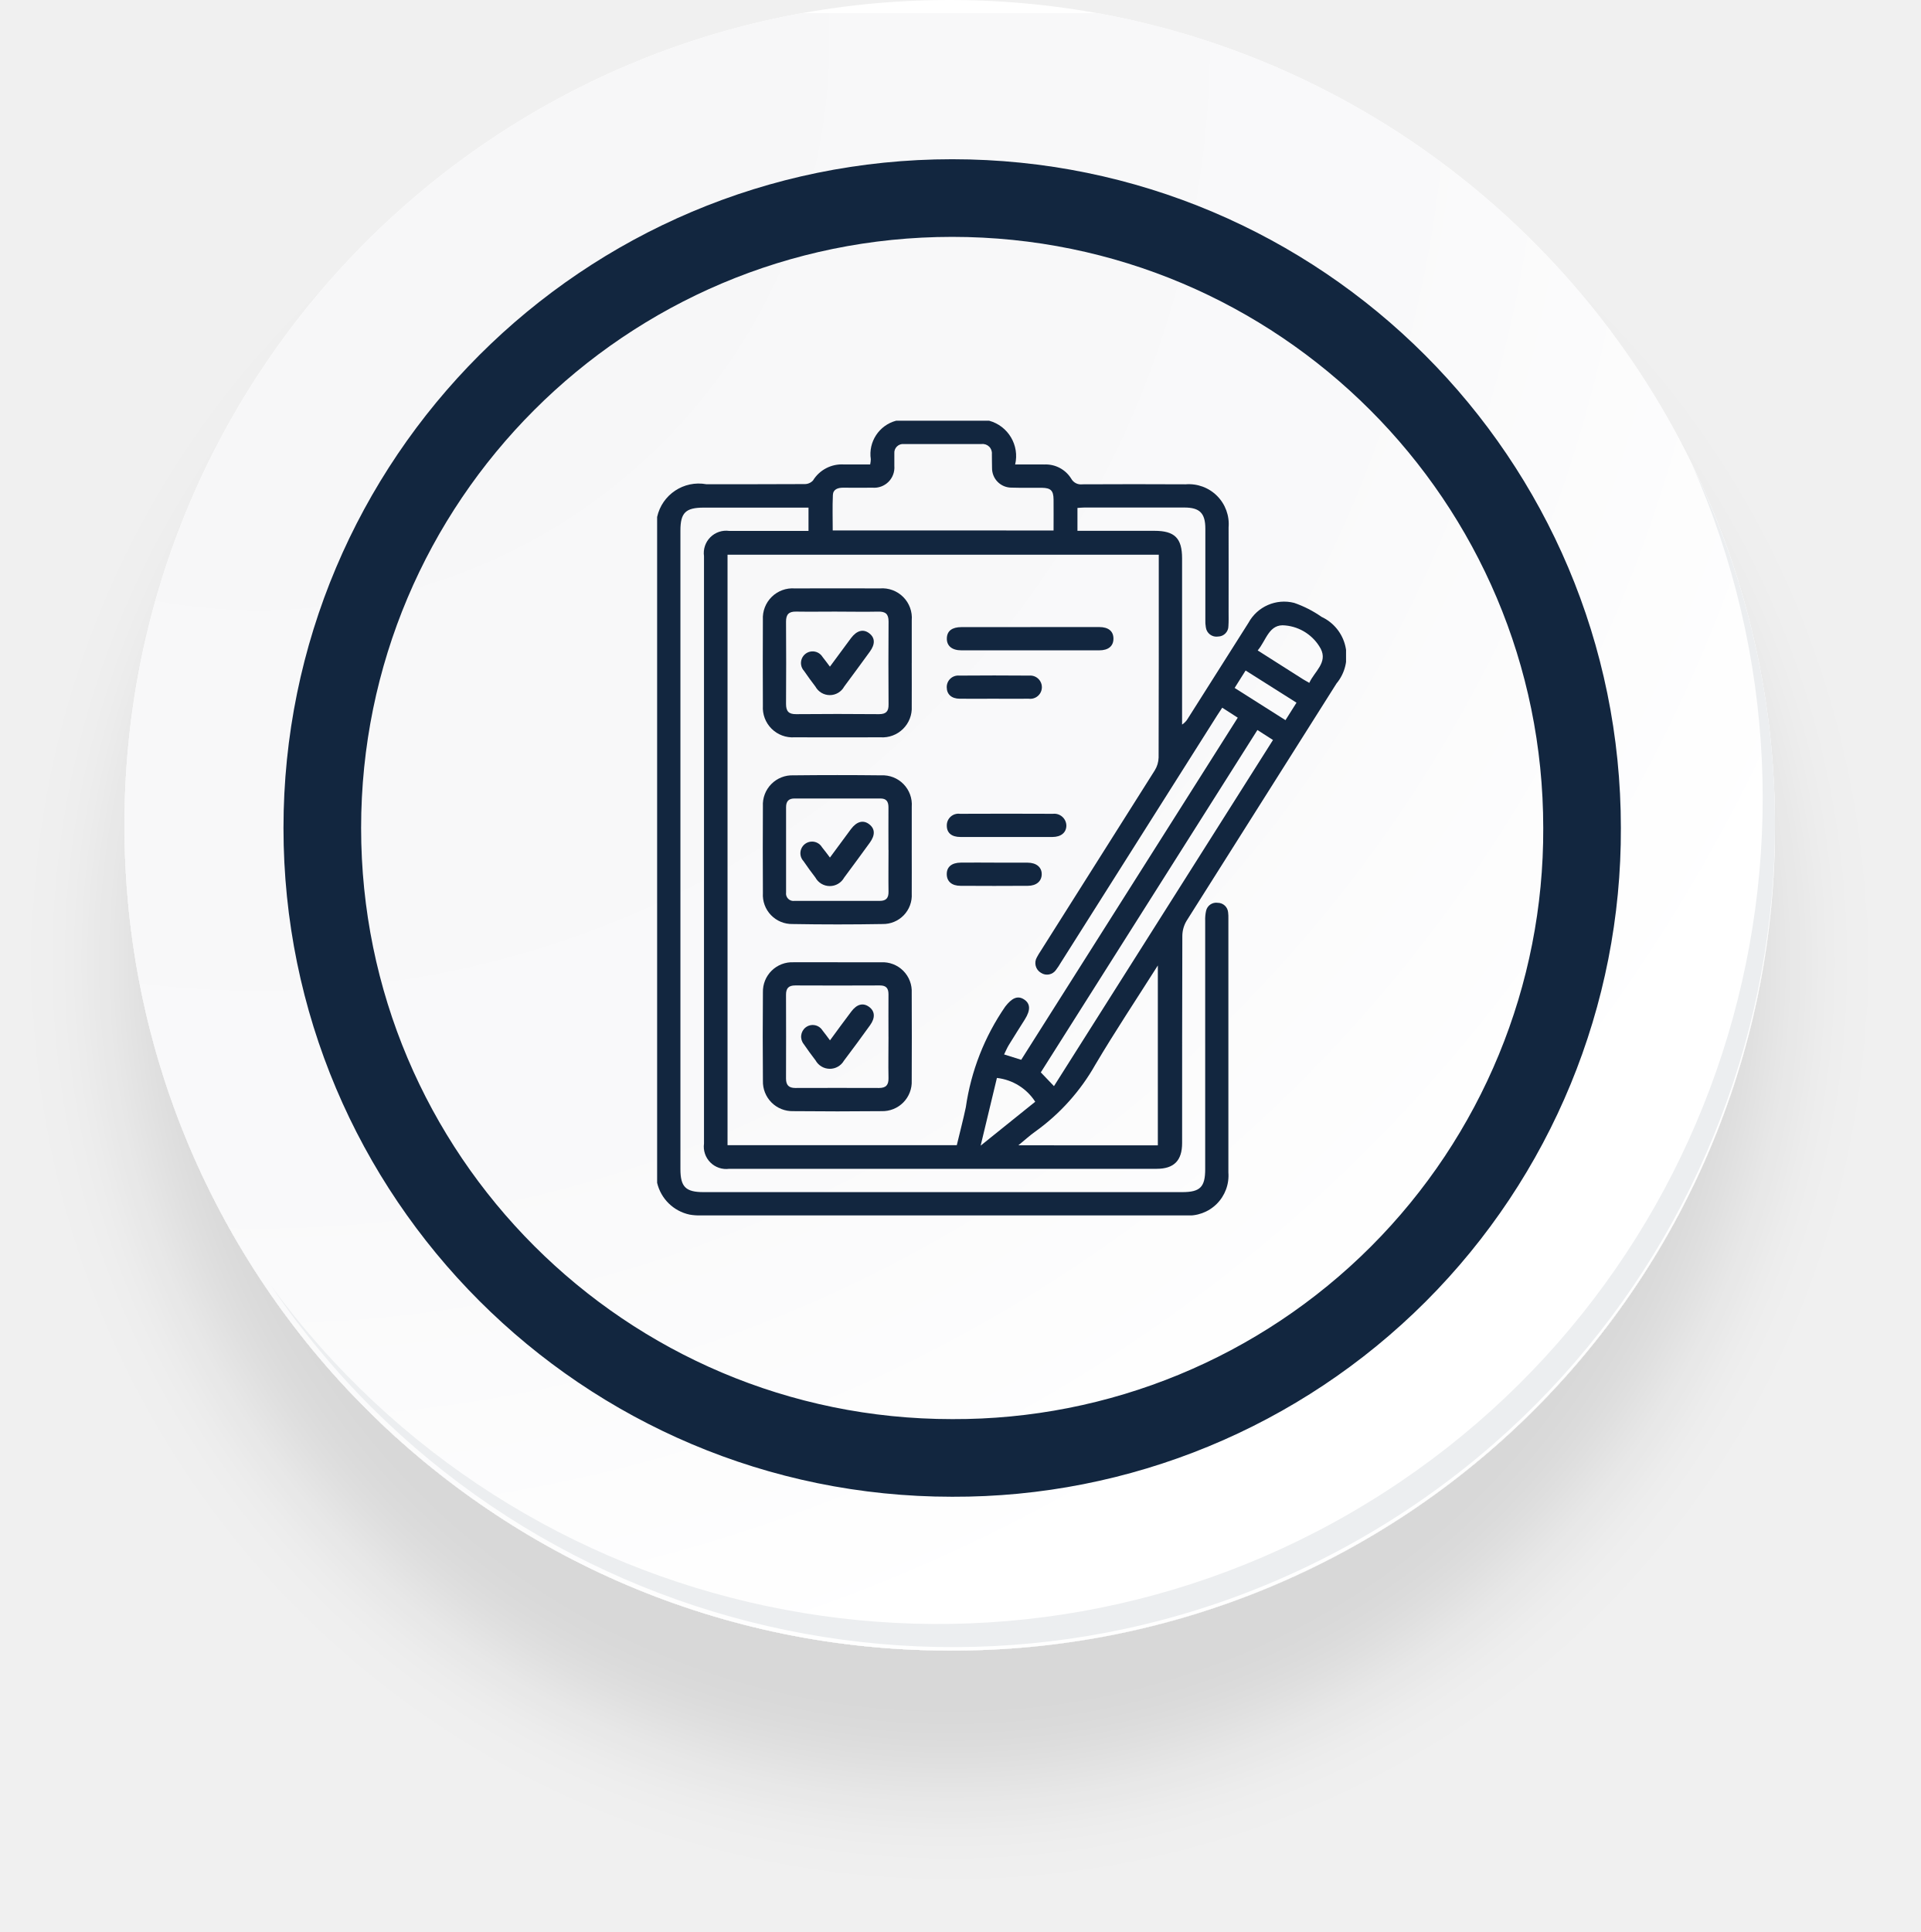
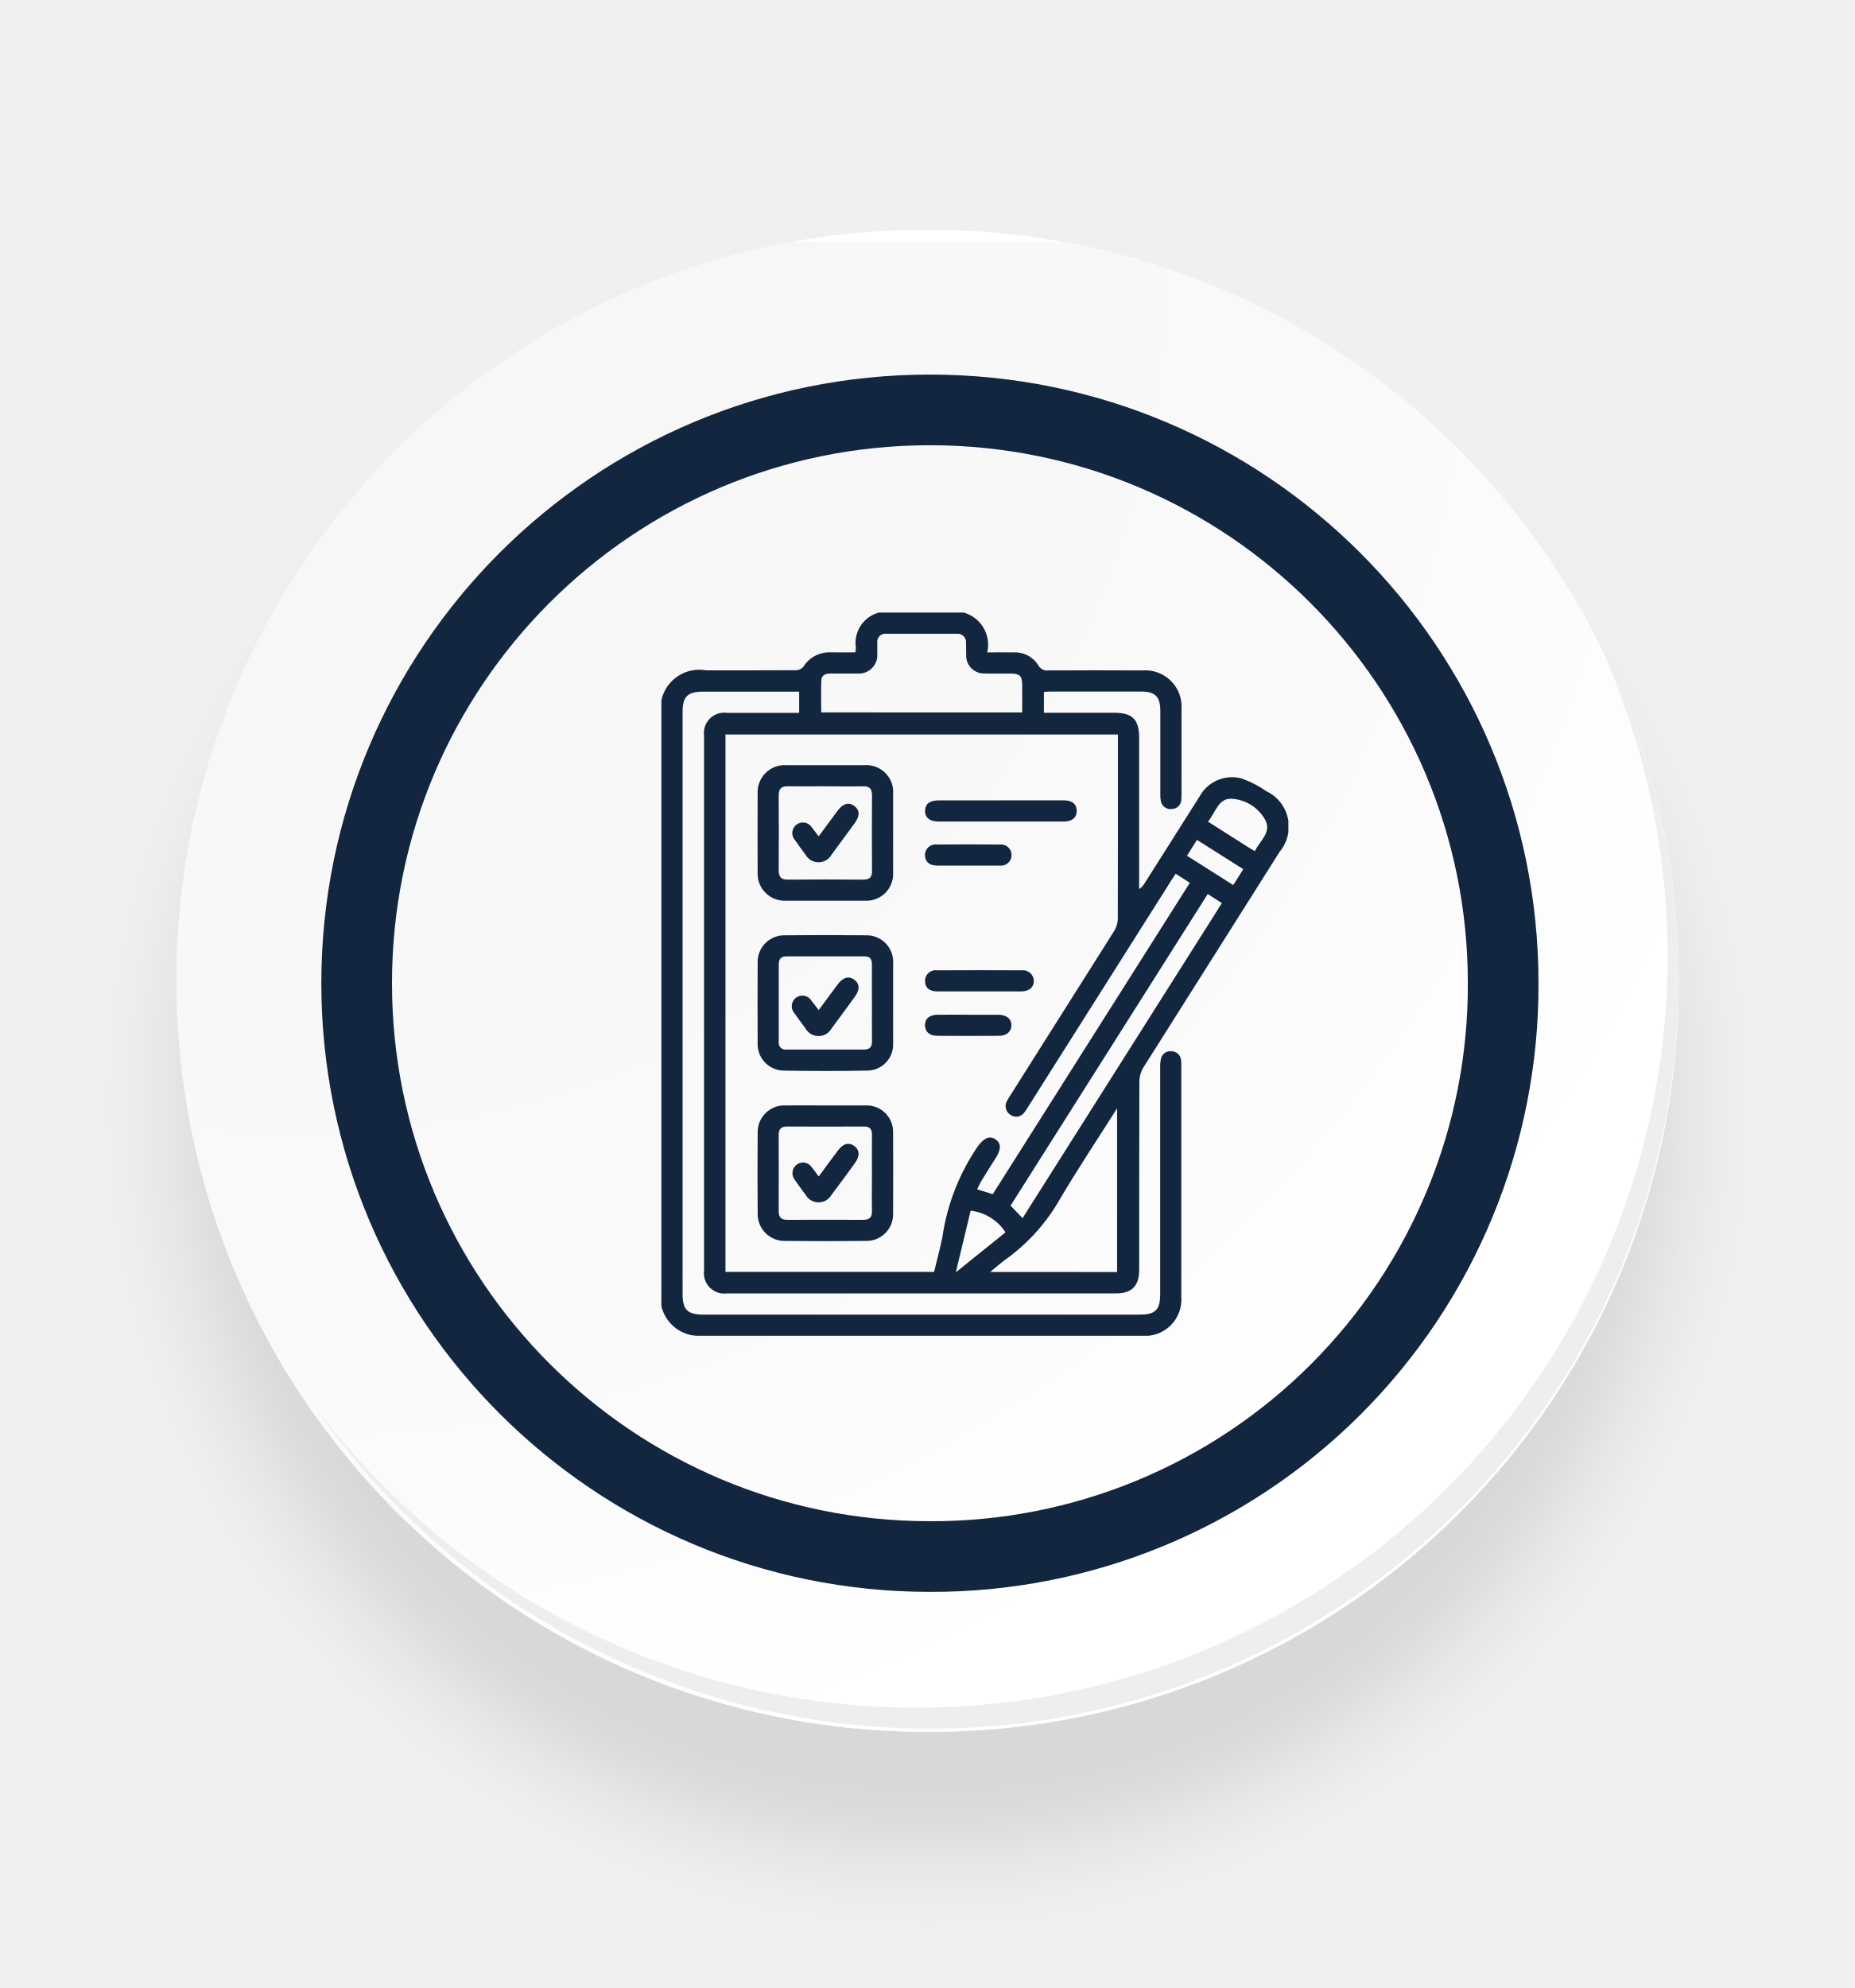
- <svg xmlns="http://www.w3.org/2000/svg" width="98.955" height="99.541" viewBox="0 0 98.955 99.541">
+ <svg xmlns="http://www.w3.org/2000/svg" width="105" height="112.542" viewBox="0 0 105 112.542">
  <defs>
    <radialGradient id="radial-gradient" cx="0.076" cy="0.019" r="1.465" gradientTransform="translate(0.001)" gradientUnits="objectBoundingBox">
      <stop offset="0" stop-color="#f6f6f7" />
      <stop offset="0.477" stop-color="#f9f9fa" />
      <stop offset="0.715" stop-color="#fff" />
    </radialGradient>
-     <filter id="Trazado_40937" x="0" y="0.685" width="98.955" height="98.856" filterUnits="userSpaceOnUse">
+     <filter id="Trazado_40937" x="3.586" y="13.686" width="98.955" height="98.856" filterUnits="userSpaceOnUse">
      <feOffset dy="7" input="SourceAlpha" />
      <feGaussianBlur stdDeviation="2.5" result="blur" />
      <feFlood flood-opacity="0.102" />
      <feComposite operator="in" in2="blur" />
      <feComposite in="SourceGraphic" />
    </filter>
    <clipPath id="clip-path">
      <rect id="Rectángulo_57092" data-name="Rectángulo 57092" width="35.498" height="40.943" fill="#12263f" />
    </clipPath>
  </defs>
-   <g id="Grupo_889547" data-name="Grupo 889547" transform="translate(-616.815 -2849.124)">
-     <g id="Grupo_180442" data-name="Grupo 180442" transform="translate(623.229 2849.124)">
-       <g id="Grupo_18423" data-name="Grupo 18423" transform="translate(0 0)">
-         <g id="Grupo_18421" data-name="Grupo 18421">
-           <g id="Grupo_18420" data-name="Grupo 18420">
-             <g id="Grupo_18419" data-name="Grupo 18419">
-               <path id="Trazado_40936" data-name="Trazado 40936" d="M279.664,2188.24a42.521,42.521,0,1,1-42.52-42.519A42.52,42.52,0,0,1,279.664,2188.24Z" transform="translate(-194.623 -2145.721)" fill="#fff" />
+   <g id="Grupo_893390" data-name="Grupo 893390" transform="translate(5018 6272)">
+     <g id="Grupo_893387" data-name="Grupo 893387" transform="translate(-5211.229 -20432.512)">
+       <g id="Grupo_891092" data-name="Grupo 891092" transform="translate(203.229 14173.513)">
+         <g id="Grupo_18423" data-name="Grupo 18423" transform="translate(0 0)">
+           <g id="Grupo_18421" data-name="Grupo 18421">
+             <g id="Grupo_18420" data-name="Grupo 18420">
+               <g id="Grupo_18419" data-name="Grupo 18419">
+                 <path id="Trazado_40936" data-name="Trazado 40936" d="M279.664,2188.24a42.521,42.521,0,1,1-42.52-42.519A42.52,42.52,0,0,1,279.664,2188.24Z" transform="translate(-194.623 -2145.721)" fill="#fff" />
+               </g>
            </g>
          </g>
+           <g transform="matrix(1, 0, 0, 1, -10, -13)" filter="url(#Trazado_40937)">
+             <path id="Trazado_40937-2" data-name="Trazado 40937" d="M279.432,2187.987a42.52,42.52,0,1,0-42.52,42.521A42.352,42.352,0,0,0,279.432,2187.987Z" transform="translate(-184.39 -2132.47)" fill="url(#radial-gradient)" />
+           </g>
+           <path id="Trazado_40938" data-name="Trazado 40938" d="M267.371,2186.006a32.456,32.456,0,1,0-32.456,32.456A32.336,32.336,0,0,0,267.371,2186.006Z" transform="translate(-192.266 -2143.346)" fill="none" stroke="#12263f" stroke-miterlimit="10" stroke-width="4" />
+           <g id="Grupo_18422" data-name="Grupo 18422" transform="translate(7.533 23.872)">
+             <path id="Trazado_40939" data-name="Trazado 40939" d="M273.754,2164.488a42.526,42.526,0,0,1-73.209,42.344,42.391,42.391,0,0,0,73.209-42.344Z" transform="translate(-200.545 -2164.488)" fill="#eceef0" />
+           </g>
        </g>
-         <g transform="matrix(1, 0, 0, 1, -6.41, 0)" filter="url(#Trazado_40937)">
-           <path id="Trazado_40937-2" data-name="Trazado 40937" d="M279.432,2187.987a42.52,42.52,0,1,0-42.52,42.521A42.352,42.352,0,0,0,279.432,2187.987Z" transform="translate(-187.98 -2145.47)" fill="url(#radial-gradient)" />
-         </g>
-         <path id="Trazado_40938" data-name="Trazado 40938" d="M267.371,2186.006a32.456,32.456,0,1,0-32.456,32.456A32.336,32.336,0,0,0,267.371,2186.006Z" transform="translate(-192.266 -2143.346)" fill="none" stroke="#12263f" stroke-miterlimit="10" stroke-width="4" />
-         <g id="Grupo_18422" data-name="Grupo 18422" transform="translate(7.533 23.872)">
-           <path id="Trazado_40939" data-name="Trazado 40939" d="M273.754,2164.488a42.526,42.526,0,0,1-73.209,42.344,42.391,42.391,0,0,0,73.209-42.344Z" transform="translate(-200.545 -2164.488)" fill="#eceef0" />
+       </g>
+       <g id="Grupo_891093" data-name="Grupo 891093" transform="translate(230.675 14195.189)">
+         <g id="Grupo_179471" data-name="Grupo 179471" clip-path="url(#clip-path)">
+           <path id="Trazado_228812" data-name="Trazado 228812" d="M0,39.264V4.958A2.195,2.195,0,0,1,2.54,3.272c1.69,0,3.381,0,5.071-.008a.572.572,0,0,0,.42-.185,1.743,1.743,0,0,1,1.584-.827c.449.005.9,0,1.363,0a1.537,1.537,0,0,0,.032-.268A1.782,1.782,0,0,1,12.311,0h4.8a1.889,1.889,0,0,1,1.337,2.254c.54,0,1.018-.006,1.5,0a1.547,1.547,0,0,1,1.387.727.57.57,0,0,0,.58.295q2.658-.014,5.316,0a2.055,2.055,0,0,1,2.215,2.22c.005,1.453,0,2.905,0,4.358,0,.24.008.481-.009.719a.539.539,0,0,1-.53.546.552.552,0,0,1-.634-.477,1.82,1.82,0,0,1-.025-.4c0-1.559,0-3.119,0-4.678,0-.8-.288-1.091-1.077-1.092q-2.578,0-5.156,0c-.116,0-.232.013-.357.021V5.672h3.969c1.041,0,1.422.379,1.422,1.417q0,4.078,0,8.156v.41a.934.934,0,0,0,.3-.316q1.56-2.463,3.121-4.927a2.092,2.092,0,0,1,2.355-1.027,5.708,5.708,0,0,1,1.411.72,2.219,2.219,0,0,1,.769,3.434q-3.866,6.11-7.723,12.225a1.542,1.542,0,0,0-.22.776c-.014,3.558-.008,7.117-.011,10.675,0,.905-.42,1.328-1.313,1.328q-11.011,0-22.023,0a1.155,1.155,0,0,1-1.3-1.3q0-15.133,0-30.266a1.152,1.152,0,0,1,1.3-1.3c1.226,0,2.451,0,3.677,0H7.8v-1.2H2.4c-.93,0-1.2.262-1.2,1.18q0,16.452,0,32.9c0,.916.272,1.187,1.191,1.187H27.052c.928,0,1.188-.258,1.188-1.185q0-6.4,0-12.794a2,2,0,0,1,.046-.514.535.535,0,0,1,.6-.414.54.54,0,0,1,.536.5,2.185,2.185,0,0,1,.013.319q0,6.537,0,13.074a2.06,2.06,0,0,1-2.225,2.214q-12.49,0-24.981,0a2.833,2.833,0,0,1-.556-.042A2.185,2.185,0,0,1,0,39.264M29.118,14.785c-.091.138-.172.258-.25.38L20.8,27.922a3.494,3.494,0,0,1-.243.366.563.563,0,0,1-.78.157.585.585,0,0,1-.209-.8,3.743,3.743,0,0,1,.206-.342q2.936-4.641,5.866-9.286a1.323,1.323,0,0,0,.2-.664c.012-3.345.008-6.689.008-10.034,0-.14,0-.28,0-.416H3.628V37.325H15.441c.158-.662.327-1.3.465-1.952a12.178,12.178,0,0,1,2.032-5.19c.33-.422.618-.58.948-.38.348.211.369.553.063,1.04-.276.44-.556.877-.827,1.32-.092.15-.159.316-.244.487l.882.276L29.918,15.3l-.8-.515m-8.691-9.13c0-.545.005-1.074,0-1.6-.006-.458-.143-.592-.6-.6-.519-.006-1.039.009-1.558-.008a1,1,0,0,1-1.012-1.014c-.011-.239,0-.48-.008-.719a.477.477,0,0,0-.532-.513c-1.331,0-2.663,0-3.994,0a.45.45,0,0,0-.5.489c0,.213,0,.426,0,.639a1.042,1.042,0,0,1-1.124,1.121c-.506.009-1.012,0-1.518,0-.266,0-.511.082-.525.373-.028.605-.008,1.213-.008,1.829ZM25.8,37.333V28.065c-1.113,1.757-2.211,3.407-3.22,5.111a10.739,10.739,0,0,1-3.091,3.445c-.285.2-.542.438-.875.711Zm5.132-21.4L19.77,33.574l.678.709L31.733,16.449l-.8-.513m.014-4.1c.818.52,1.579,1,2.34,1.487.088.056.18.1.317.183.264-.587.958-1.042.589-1.759a2.327,2.327,0,0,0-1.824-1.2c-.842-.1-.975.757-1.422,1.286M19.482,35.087a2.707,2.707,0,0,0-1.974-1.226l-.838,3.488,2.812-2.262m10.275-21.32,2.62,1.66.568-.9-2.622-1.658-.567.9" fill="#12263f" />
+           <path id="Trazado_228813" data-name="Trazado 228813" d="M71.758,348.224c.745,0,1.49,0,2.236,0a1.5,1.5,0,0,1,1.578,1.581q.011,2.256,0,4.513a1.508,1.508,0,0,1-1.55,1.576q-2.275.023-4.551,0a1.52,1.52,0,0,1-1.566-1.57q-.02-2.276,0-4.552a1.51,1.51,0,0,1,1.578-1.549c.758-.006,1.517,0,2.276,0m2.616,3.85c0-.733-.006-1.465,0-2.2,0-.32-.127-.458-.452-.456q-2.177.01-4.354,0c-.348,0-.475.152-.474.483q.008,2.158,0,4.315c0,.334.142.486.48.485q2.157-.007,4.314,0c.362,0,.495-.158.487-.512-.015-.706,0-1.412,0-2.118" transform="translate(-62.454 -320.322)" fill="#12263f" />
+           <path id="Trazado_228814" data-name="Trazado 228814" d="M75.6,111.648c0,.745.005,1.491,0,2.236a1.513,1.513,0,0,1-1.61,1.593q-2.216.006-4.431,0a1.531,1.531,0,0,1-1.629-1.623q-.011-2.216,0-4.433a1.533,1.533,0,0,1,1.639-1.616q2.2-.006,4.391,0a1.524,1.524,0,0,1,1.641,1.646c0,.732,0,1.464,0,2.2M71.761,109c-.706,0-1.412.011-2.117,0-.381-.009-.524.15-.521.523q.014,2.118,0,4.235c0,.369.13.53.516.526q2.137-.019,4.274,0c.364,0,.5-.144.493-.5q-.015-2.138,0-4.275c0-.388-.159-.516-.528-.508-.705.016-1.411,0-2.117,0" transform="translate(-62.481 -99.166)" fill="#12263f" />
+           <path id="Trazado_228815" data-name="Trazado 228815" d="M75.594,231.773c0,.745.006,1.491,0,2.236a1.478,1.478,0,0,1-1.507,1.567q-2.315.04-4.63,0a1.5,1.5,0,0,1-1.532-1.594q-.013-2.236,0-4.472a1.514,1.514,0,0,1,1.576-1.595q2.255-.025,4.511,0a1.507,1.507,0,0,1,1.583,1.62c0,.745,0,1.491,0,2.236m-1.2-.007c0-.732-.006-1.464,0-2.2,0-.3-.109-.456-.414-.456H69.552c-.3,0-.433.148-.433.445q0,2.2,0,4.393a.384.384,0,0,0,.441.437q2.2,0,4.392,0c.319,0,.451-.146.446-.467-.011-.719,0-1.438,0-2.157" transform="translate(-62.475 -209.645)" fill="#12263f" />
+           <path id="Trazado_228816" data-name="Trazado 228816" d="M190.549,132.658c1.184,0,2.368,0,3.552,0,.475,0,.733.216.732.6s-.265.6-.734.6q-3.552,0-7.1,0c-.491,0-.764-.234-.751-.624.012-.375.267-.572.754-.573q1.776,0,3.552,0" transform="translate(-171.32 -122.028)" fill="#12263f" />
+           <path id="Trazado_228817" data-name="Trazado 228817" d="M189.305,253.865c-.784,0-1.569,0-2.353,0-.453,0-.7-.211-.7-.581a.6.6,0,0,1,.682-.613q2.393-.011,4.786,0a.623.623,0,0,1,.693.612c-.006.354-.273.58-.711.582-.8,0-1.6,0-2.393,0" transform="translate(-171.326 -232.419)" fill="#12263f" />
+           <path id="Trazado_228818" data-name="Trazado 228818" d="M188.665,164.971c-.586,0-1.172.005-1.758,0-.416-.005-.658-.227-.662-.584a.592.592,0,0,1,.647-.608q1.8-.015,3.6,0a.6.6,0,1,1-.025,1.192c-.6.007-1.2,0-1.8,0" transform="translate(-171.322 -150.648)" fill="#12263f" />
+           <path id="Trazado_228819" data-name="Trazado 228819" d="M188.684,284.1c.573,0,1.145,0,1.718,0,.463,0,.742.239.736.6s-.276.59-.711.593q-1.738.011-3.475,0c-.448,0-.7-.226-.707-.589-.007-.381.247-.6.723-.606.572-.007,1.145,0,1.718,0" transform="translate(-171.321 -261.331)" fill="#12263f" />
+           <path id="Trazado_228820" data-name="Trazado 228820" d="M94.065,377.224c.386-.525.737-1.009,1.1-1.487.287-.384.609-.466.916-.243s.326.568.053.945c-.444.614-.889,1.228-1.348,1.83a.84.84,0,0,1-1.461-.016c-.209-.275-.416-.553-.609-.839a.606.606,0,0,1,.093-.856.593.593,0,0,1,.873.152c.125.153.239.315.388.513" transform="translate(-85.161 -345.296)" fill="#12263f" />
+           <path id="Trazado_228821" data-name="Trazado 228821" d="M94.082,136.924c.377-.51.728-.989,1.083-1.466.3-.4.635-.49.942-.255s.312.563.033.947c-.437.6-.875,1.2-1.322,1.8a.845.845,0,0,1-1.483,0c-.2-.264-.4-.533-.585-.806a.6.6,0,1,1,.952-.721c.124.153.237.314.38.5" transform="translate(-85.179 -124.253)" fill="#12263f" />
+           <path id="Trazado_228822" data-name="Trazado 228822" d="M94.061,259.72c.375-.507.726-.987,1.081-1.464.3-.4.637-.487.943-.251s.309.563.03.948c-.437.6-.874,1.2-1.322,1.8a.846.846,0,0,1-1.484-.006c-.208-.275-.416-.552-.608-.838a.6.6,0,1,1,.953-.717c.135.161.256.333.407.53" transform="translate(-85.156 -237.214)" fill="#12263f" />
        </g>
      </g>
    </g>
-     <g id="Grupo_180443" data-name="Grupo 180443" transform="translate(650.675 2870.801)">
-       <g id="Grupo_179471" data-name="Grupo 179471" clip-path="url(#clip-path)">
-         <path id="Trazado_228812" data-name="Trazado 228812" d="M0,39.264V4.958A2.195,2.195,0,0,1,2.54,3.272c1.69,0,3.381,0,5.071-.008a.572.572,0,0,0,.42-.185,1.743,1.743,0,0,1,1.584-.827c.449.005.9,0,1.363,0a1.537,1.537,0,0,0,.032-.268A1.782,1.782,0,0,1,12.311,0h4.8a1.889,1.889,0,0,1,1.337,2.254c.54,0,1.018-.006,1.5,0a1.547,1.547,0,0,1,1.387.727.57.57,0,0,0,.58.295q2.658-.014,5.316,0a2.055,2.055,0,0,1,2.215,2.22c.005,1.453,0,2.905,0,4.358,0,.24.008.481-.009.719a.539.539,0,0,1-.53.546.552.552,0,0,1-.634-.477,1.82,1.82,0,0,1-.025-.4c0-1.559,0-3.119,0-4.678,0-.8-.288-1.091-1.077-1.092q-2.578,0-5.156,0c-.116,0-.232.013-.357.021V5.672h3.969c1.041,0,1.422.379,1.422,1.417q0,4.078,0,8.156v.41a.934.934,0,0,0,.3-.316q1.56-2.463,3.121-4.927a2.092,2.092,0,0,1,2.355-1.027,5.708,5.708,0,0,1,1.411.72,2.219,2.219,0,0,1,.769,3.434q-3.866,6.11-7.723,12.225a1.542,1.542,0,0,0-.22.776c-.014,3.558-.008,7.117-.011,10.675,0,.905-.42,1.328-1.313,1.328q-11.011,0-22.023,0a1.155,1.155,0,0,1-1.3-1.3q0-15.133,0-30.266a1.152,1.152,0,0,1,1.3-1.3c1.226,0,2.451,0,3.677,0H7.8v-1.2H2.4c-.93,0-1.2.262-1.2,1.18q0,16.452,0,32.9c0,.916.272,1.187,1.191,1.187H27.052c.928,0,1.188-.258,1.188-1.185q0-6.4,0-12.794a2,2,0,0,1,.046-.514.535.535,0,0,1,.6-.414.54.54,0,0,1,.536.5,2.185,2.185,0,0,1,.013.319q0,6.537,0,13.074a2.06,2.06,0,0,1-2.225,2.214q-12.49,0-24.981,0a2.833,2.833,0,0,1-.556-.042A2.185,2.185,0,0,1,0,39.264M29.118,14.785c-.091.138-.172.258-.25.38L20.8,27.922a3.494,3.494,0,0,1-.243.366.563.563,0,0,1-.78.157.585.585,0,0,1-.209-.8,3.743,3.743,0,0,1,.206-.342q2.936-4.641,5.866-9.286a1.323,1.323,0,0,0,.2-.664c.012-3.345.008-6.689.008-10.034,0-.14,0-.28,0-.416H3.628V37.325H15.441c.158-.662.327-1.3.465-1.952a12.178,12.178,0,0,1,2.032-5.19c.33-.422.618-.58.948-.38.348.211.369.553.063,1.04-.276.44-.556.877-.827,1.32-.092.15-.159.316-.244.487l.882.276L29.918,15.3l-.8-.515m-8.691-9.13c0-.545.005-1.074,0-1.6-.006-.458-.143-.592-.6-.6-.519-.006-1.039.009-1.558-.008a1,1,0,0,1-1.012-1.014c-.011-.239,0-.48-.008-.719a.477.477,0,0,0-.532-.513c-1.331,0-2.663,0-3.994,0a.45.45,0,0,0-.5.489c0,.213,0,.426,0,.639a1.042,1.042,0,0,1-1.124,1.121c-.506.009-1.012,0-1.518,0-.266,0-.511.082-.525.373-.028.605-.008,1.213-.008,1.829ZM25.8,37.333V28.065c-1.113,1.757-2.211,3.407-3.22,5.111a10.739,10.739,0,0,1-3.091,3.445c-.285.2-.542.438-.875.711Zm5.132-21.4L19.77,33.574l.678.709L31.733,16.449l-.8-.513m.014-4.1c.818.52,1.579,1,2.34,1.487.088.056.18.1.317.183.264-.587.958-1.042.589-1.759a2.327,2.327,0,0,0-1.824-1.2c-.842-.1-.975.757-1.422,1.286M19.482,35.087a2.707,2.707,0,0,0-1.974-1.226l-.838,3.488,2.812-2.262m10.275-21.32,2.62,1.66.568-.9-2.622-1.658-.567.9" fill="#12263f" />
-         <path id="Trazado_228813" data-name="Trazado 228813" d="M71.758,348.224c.745,0,1.49,0,2.236,0a1.5,1.5,0,0,1,1.578,1.581q.011,2.256,0,4.513a1.508,1.508,0,0,1-1.55,1.576q-2.275.023-4.551,0a1.52,1.52,0,0,1-1.566-1.57q-.02-2.276,0-4.552a1.51,1.51,0,0,1,1.578-1.549c.758-.006,1.517,0,2.276,0m2.616,3.85c0-.733-.006-1.465,0-2.2,0-.32-.127-.458-.452-.456q-2.177.01-4.354,0c-.348,0-.475.152-.474.483q.008,2.158,0,4.315c0,.334.142.486.48.485q2.157-.007,4.314,0c.362,0,.495-.158.487-.512-.015-.706,0-1.412,0-2.118" transform="translate(-62.454 -320.322)" fill="#12263f" />
-         <path id="Trazado_228814" data-name="Trazado 228814" d="M75.6,111.648c0,.745.005,1.491,0,2.236a1.513,1.513,0,0,1-1.61,1.593q-2.216.006-4.431,0a1.531,1.531,0,0,1-1.629-1.623q-.011-2.216,0-4.433a1.533,1.533,0,0,1,1.639-1.616q2.2-.006,4.391,0a1.524,1.524,0,0,1,1.641,1.646c0,.732,0,1.464,0,2.2M71.761,109c-.706,0-1.412.011-2.117,0-.381-.009-.524.15-.521.523q.014,2.118,0,4.235c0,.369.13.53.516.526q2.137-.019,4.274,0c.364,0,.5-.144.493-.5q-.015-2.138,0-4.275c0-.388-.159-.516-.528-.508-.705.016-1.411,0-2.117,0" transform="translate(-62.481 -99.166)" fill="#12263f" />
-         <path id="Trazado_228815" data-name="Trazado 228815" d="M75.594,231.773c0,.745.006,1.491,0,2.236a1.478,1.478,0,0,1-1.507,1.567q-2.315.04-4.63,0a1.5,1.5,0,0,1-1.532-1.594q-.013-2.236,0-4.472a1.514,1.514,0,0,1,1.576-1.595q2.255-.025,4.511,0a1.507,1.507,0,0,1,1.583,1.62c0,.745,0,1.491,0,2.236m-1.2-.007c0-.732-.006-1.464,0-2.2,0-.3-.109-.456-.414-.456H69.552c-.3,0-.433.148-.433.445q0,2.2,0,4.393a.384.384,0,0,0,.441.437q2.2,0,4.392,0c.319,0,.451-.146.446-.467-.011-.719,0-1.438,0-2.157" transform="translate(-62.475 -209.645)" fill="#12263f" />
-         <path id="Trazado_228816" data-name="Trazado 228816" d="M190.549,132.658c1.184,0,2.368,0,3.552,0,.475,0,.733.216.732.6s-.265.6-.734.6q-3.552,0-7.1,0c-.491,0-.764-.234-.751-.624.012-.375.267-.572.754-.573q1.776,0,3.552,0" transform="translate(-171.32 -122.028)" fill="#12263f" />
-         <path id="Trazado_228817" data-name="Trazado 228817" d="M189.305,253.865c-.784,0-1.569,0-2.353,0-.453,0-.7-.211-.7-.581a.6.6,0,0,1,.682-.613q2.393-.011,4.786,0a.623.623,0,0,1,.693.612c-.006.354-.273.58-.711.582-.8,0-1.6,0-2.393,0" transform="translate(-171.326 -232.419)" fill="#12263f" />
-         <path id="Trazado_228818" data-name="Trazado 228818" d="M188.665,164.971c-.586,0-1.172.005-1.758,0-.416-.005-.658-.227-.662-.584a.592.592,0,0,1,.647-.608q1.8-.015,3.6,0a.6.6,0,1,1-.025,1.192c-.6.007-1.2,0-1.8,0" transform="translate(-171.322 -150.648)" fill="#12263f" />
-         <path id="Trazado_228819" data-name="Trazado 228819" d="M188.684,284.1c.573,0,1.145,0,1.718,0,.463,0,.742.239.736.6s-.276.59-.711.593q-1.738.011-3.475,0c-.448,0-.7-.226-.707-.589-.007-.381.247-.6.723-.606.572-.007,1.145,0,1.718,0" transform="translate(-171.321 -261.331)" fill="#12263f" />
-         <path id="Trazado_228820" data-name="Trazado 228820" d="M94.065,377.224c.386-.525.737-1.009,1.1-1.487.287-.384.609-.466.916-.243s.326.568.053.945c-.444.614-.889,1.228-1.348,1.83a.84.84,0,0,1-1.461-.016c-.209-.275-.416-.553-.609-.839a.606.606,0,0,1,.093-.856.593.593,0,0,1,.873.152c.125.153.239.315.388.513" transform="translate(-85.161 -345.296)" fill="#12263f" />
-         <path id="Trazado_228821" data-name="Trazado 228821" d="M94.082,136.924c.377-.51.728-.989,1.083-1.466.3-.4.635-.49.942-.255s.312.563.033.947c-.437.6-.875,1.2-1.322,1.8a.845.845,0,0,1-1.483,0c-.2-.264-.4-.533-.585-.806a.6.6,0,1,1,.952-.721c.124.153.237.314.38.5" transform="translate(-85.179 -124.253)" fill="#12263f" />
-         <path id="Trazado_228822" data-name="Trazado 228822" d="M94.061,259.72c.375-.507.726-.987,1.081-1.464.3-.4.637-.487.943-.251s.309.563.03.948c-.437.6-.874,1.2-1.322,1.8a.846.846,0,0,1-1.484-.006c-.208-.275-.416-.552-.608-.838a.6.6,0,1,1,.953-.717c.135.161.256.333.407.53" transform="translate(-85.156 -237.214)" fill="#12263f" />
-       </g>
-     </g>
+     <rect id="Rectángulo_303259" data-name="Rectángulo 303259" width="105" height="112" transform="translate(-5018 -6272)" fill="none" />
  </g>
</svg>
